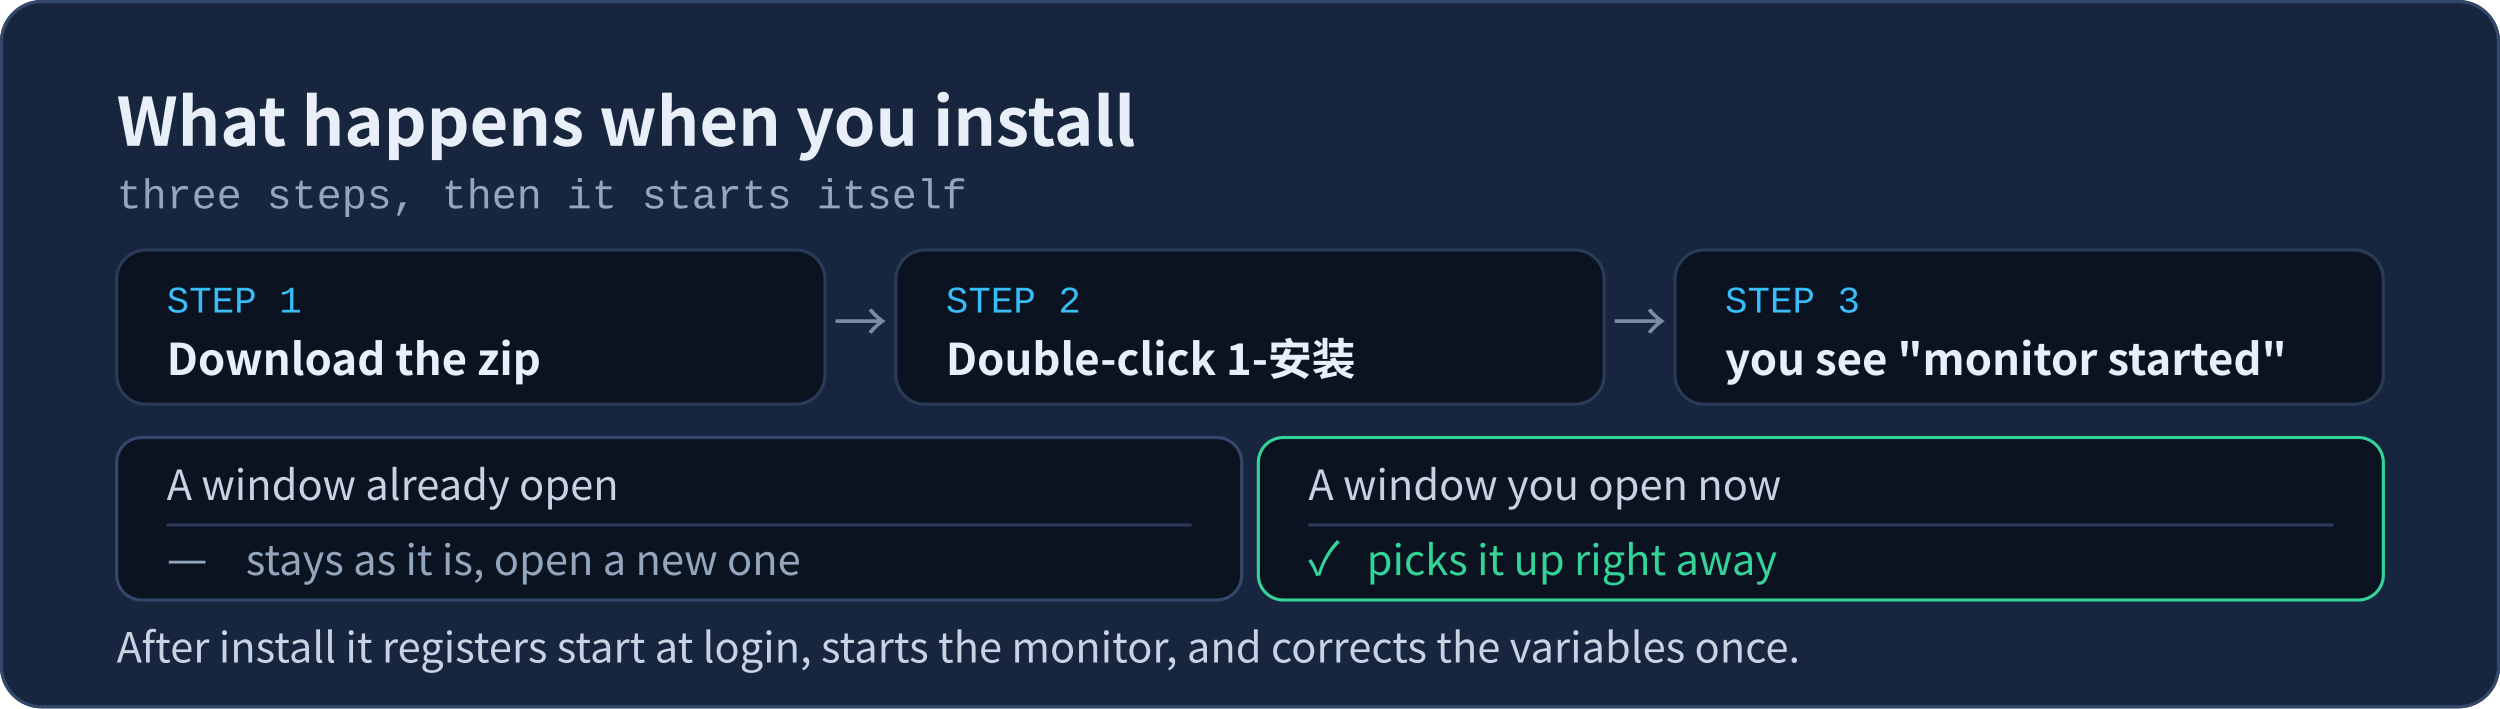
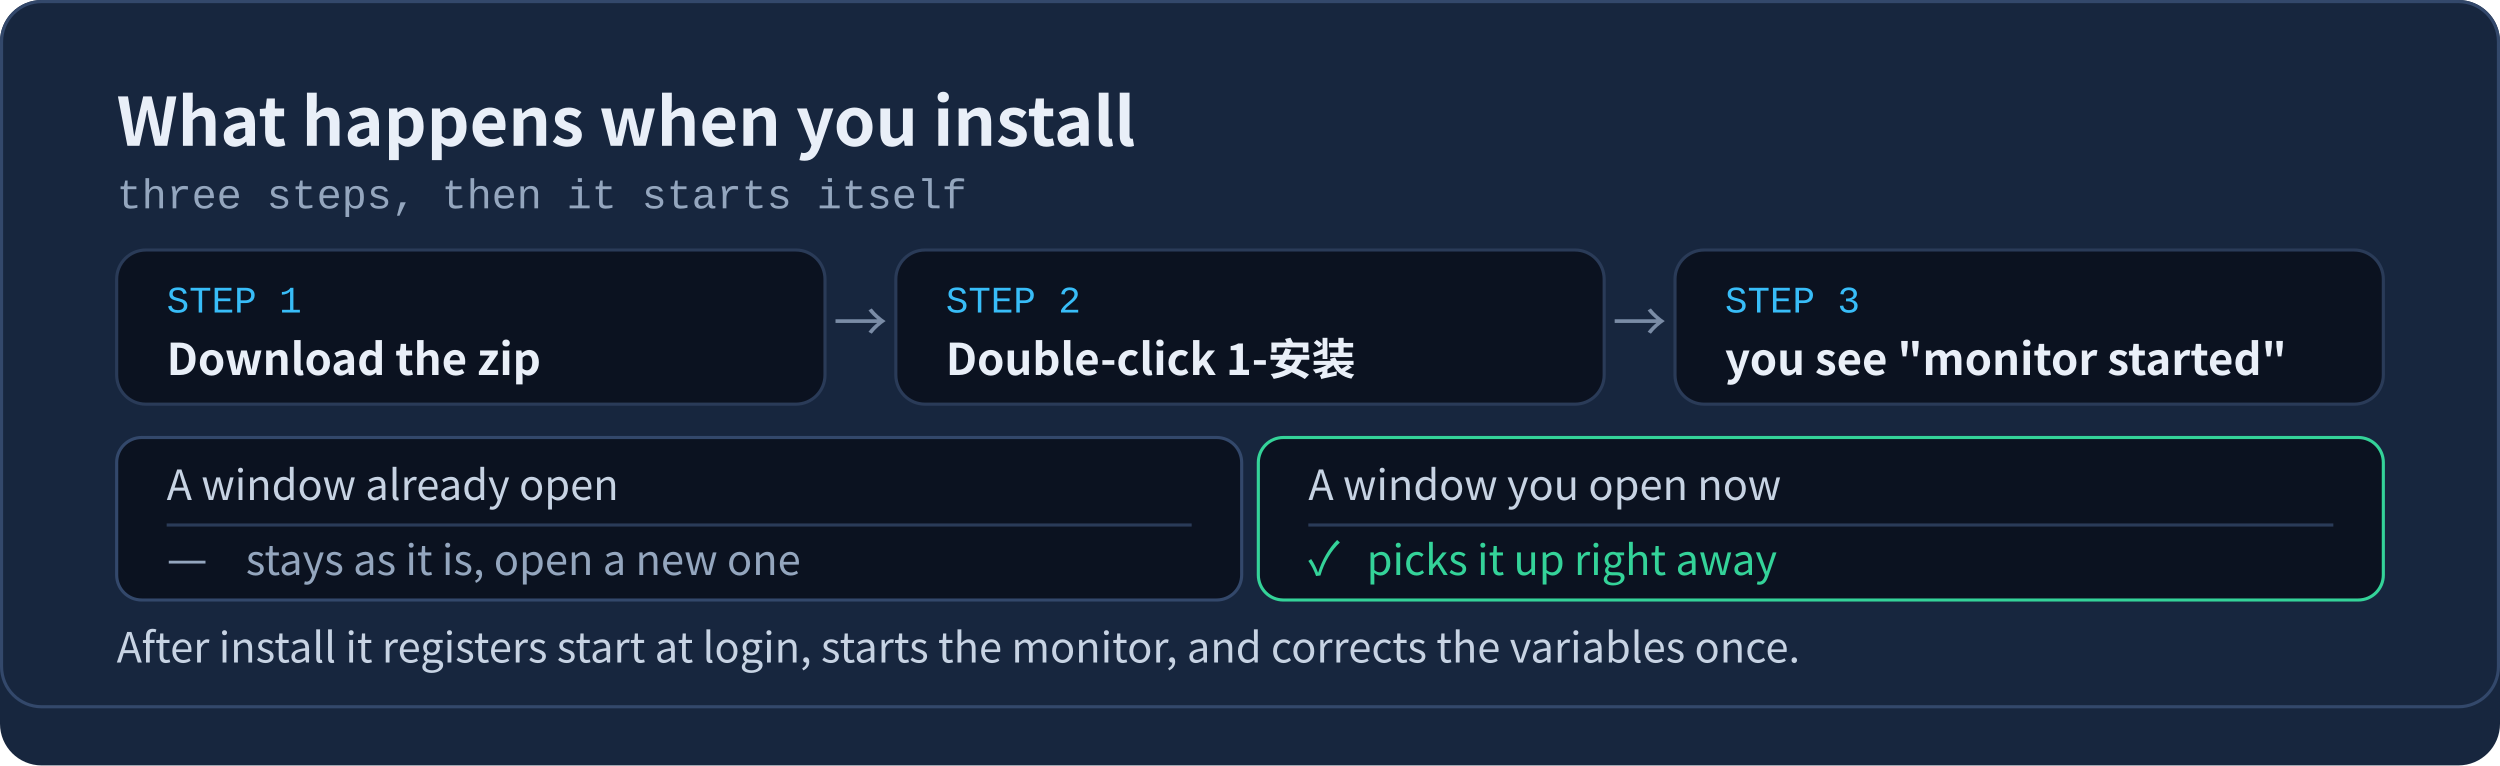
- <svg xmlns="http://www.w3.org/2000/svg" width="1200" height="340" viewBox="0 0 1200 340" role="img" aria-labelledby="firstTitle firstDesc">
-   <rect width="1200" height="340" rx="20" fill="#17263E" />
+ <svg xmlns="http://www.w3.org/2000/svg" width="1200" height="367.4" viewBox="0 0 1200 367.4" role="img" aria-labelledby="firstTitle firstDesc">
+   <rect width="1200" height="367.4" rx="20" fill="#17263E" />
  <rect x="0.75" y="0.75" width="1198.5" height="338.5" rx="19.25" fill="none" stroke="#33486B" stroke-width="1.5" />
  <g id="heading" font-family="-apple-system, BlinkMacSystemFont, 'Segoe UI', 'PingFang SC', 'Noto Sans CJK SC', sans-serif">
    <text x="56" y="70" font-size="32" font-weight="700" fill="#E9EFF8">What happens when you install</text>
    <text x="56" y="100" font-family="ui-monospace, SFMono-Regular, Menlo, Consolas, 'Liberation Mono', monospace" font-size="20" fill="#94A6BE">three steps, then it starts itself</text>
  </g>
  <g id="steps" font-family="-apple-system, BlinkMacSystemFont, 'Segoe UI', 'PingFang SC', 'Noto Sans CJK SC', sans-serif">
    <rect x="56" y="120" width="340" height="74" rx="14" fill="#0B1220" stroke="#2A3B58" stroke-width="1.5" />
    <text x="80" y="150" font-family="ui-monospace, SFMono-Regular, Menlo, Consolas, 'Liberation Mono', monospace" font-size="18" fill="#38BDF8">STEP 1</text>
    <text x="80" y="180" font-size="21" font-weight="700" fill="#E9EFF8">Download the zip</text>
    <rect x="430" y="120" width="340" height="74" rx="14" fill="#0B1220" stroke="#2A3B58" stroke-width="1.5" />
    <text x="454" y="150" font-family="ui-monospace, SFMono-Regular, Menlo, Consolas, 'Liberation Mono', monospace" font-size="18" fill="#38BDF8">STEP 2</text>
    <text x="454" y="180" font-size="21" font-weight="700" fill="#E9EFF8">Double-click 1-安装</text>
    <rect x="804" y="120" width="340" height="74" rx="14" fill="#0B1220" stroke="#2A3B58" stroke-width="1.5" />
    <text x="828" y="150" font-family="ui-monospace, SFMono-Regular, Menlo, Consolas, 'Liberation Mono', monospace" font-size="18" fill="#38BDF8">STEP 3</text>
    <text x="828" y="180" font-size="21" font-weight="700" fill="#E9EFF8">you see "monitor started"</text>
  </g>
  <g id="step-arrows" font-family="-apple-system, BlinkMacSystemFont, 'Segoe UI', 'PingFang SC', 'Noto Sans CJK SC', sans-serif" font-size="26" fill="#7A8CA6" text-anchor="middle">
    <text x="413" y="164">→</text>
    <text x="787" y="164">→</text>
  </g>
  <g id="windows" font-family="-apple-system, BlinkMacSystemFont, 'Segoe UI', 'PingFang SC', 'Noto Sans CJK SC', sans-serif">
    <rect x="56" y="210" width="540" height="78" rx="12" fill="#0B1220" stroke="#33486B" stroke-width="1.5" />
    <text x="80" y="240" font-size="20" fill="#C7D3E3">A window already open</text>
    <path d="M80 252H572" fill="none" stroke="#2A3B58" stroke-width="1.5" />
    <text x="80" y="276" font-size="22" fill="#94A6BE">—</text>
    <text x="118" y="276" font-size="20" fill="#94A6BE">stays as it is, open a new one</text>
    <rect x="604" y="210" width="540" height="78" rx="12" fill="#0B1220" stroke="#34D399" stroke-width="1.5" />
    <text x="628" y="240" font-size="20" fill="#C7D3E3">A window you open now</text>
    <path d="M628 252H1120" fill="none" stroke="#2A3B58" stroke-width="1.5" />
    <text x="628" y="276" font-size="22" fill="#34D399">✓</text>
    <text x="656" y="276" font-size="20" fill="#34D399">picks it up right away</text>
  </g>
  <text x="56" y="318" font-family="-apple-system, BlinkMacSystemFont, 'Segoe UI', 'PingFang SC', 'Noto Sans CJK SC', sans-serif" font-size="20" fill="#C7D3E3">After install it registers start at login, starts the monitor, and corrects the variables once.</text>
</svg>
